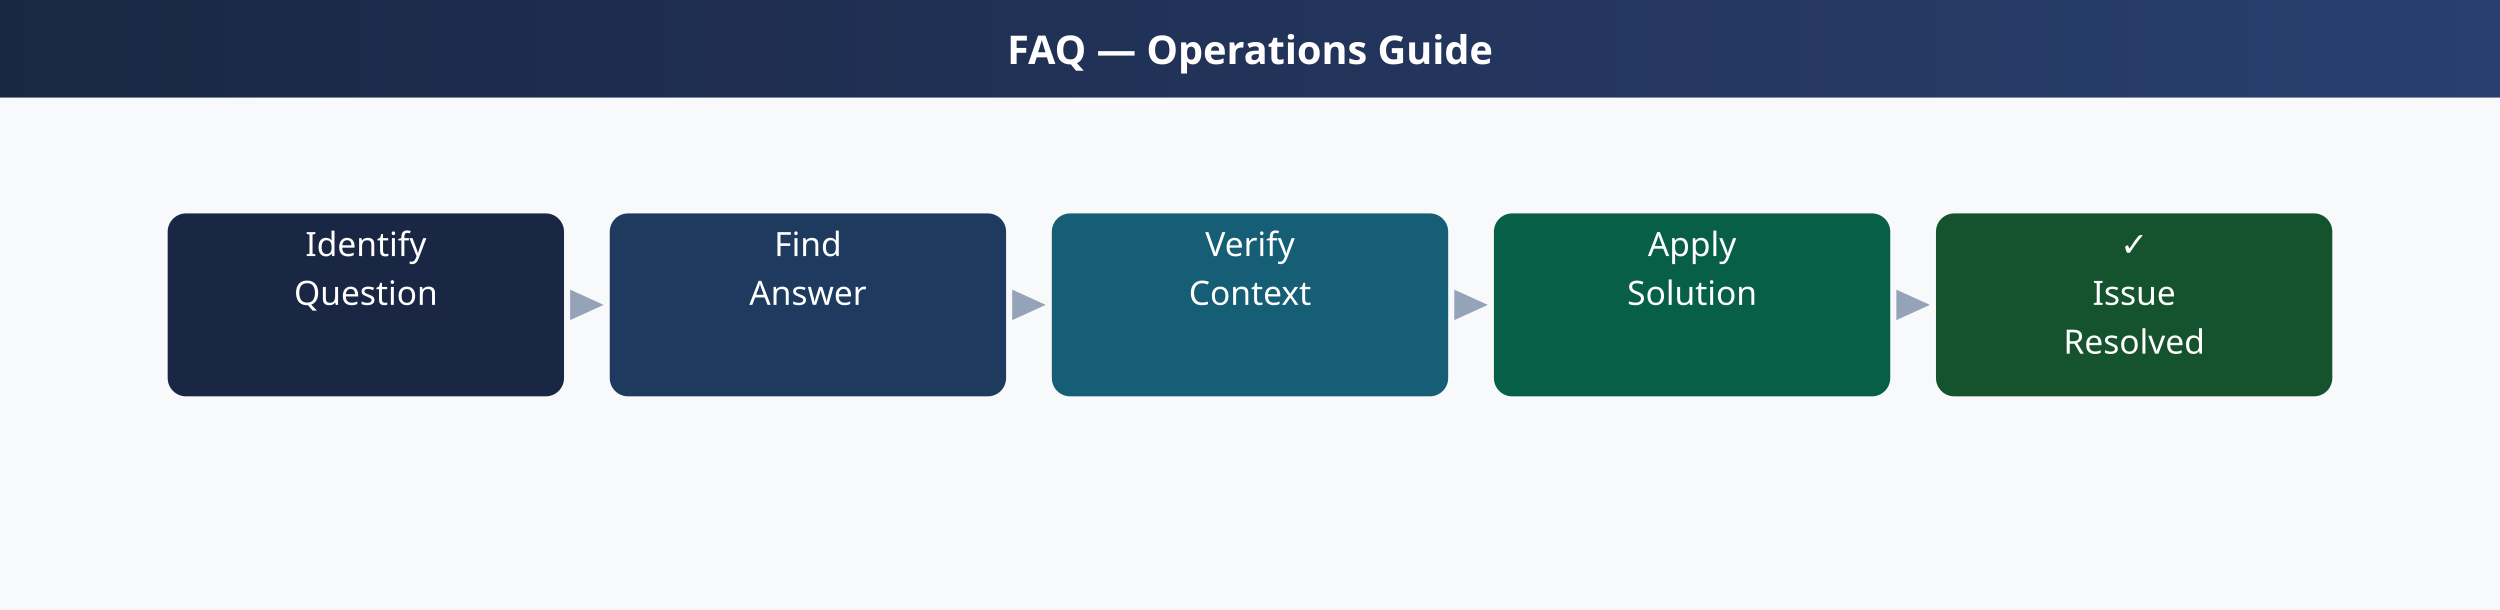
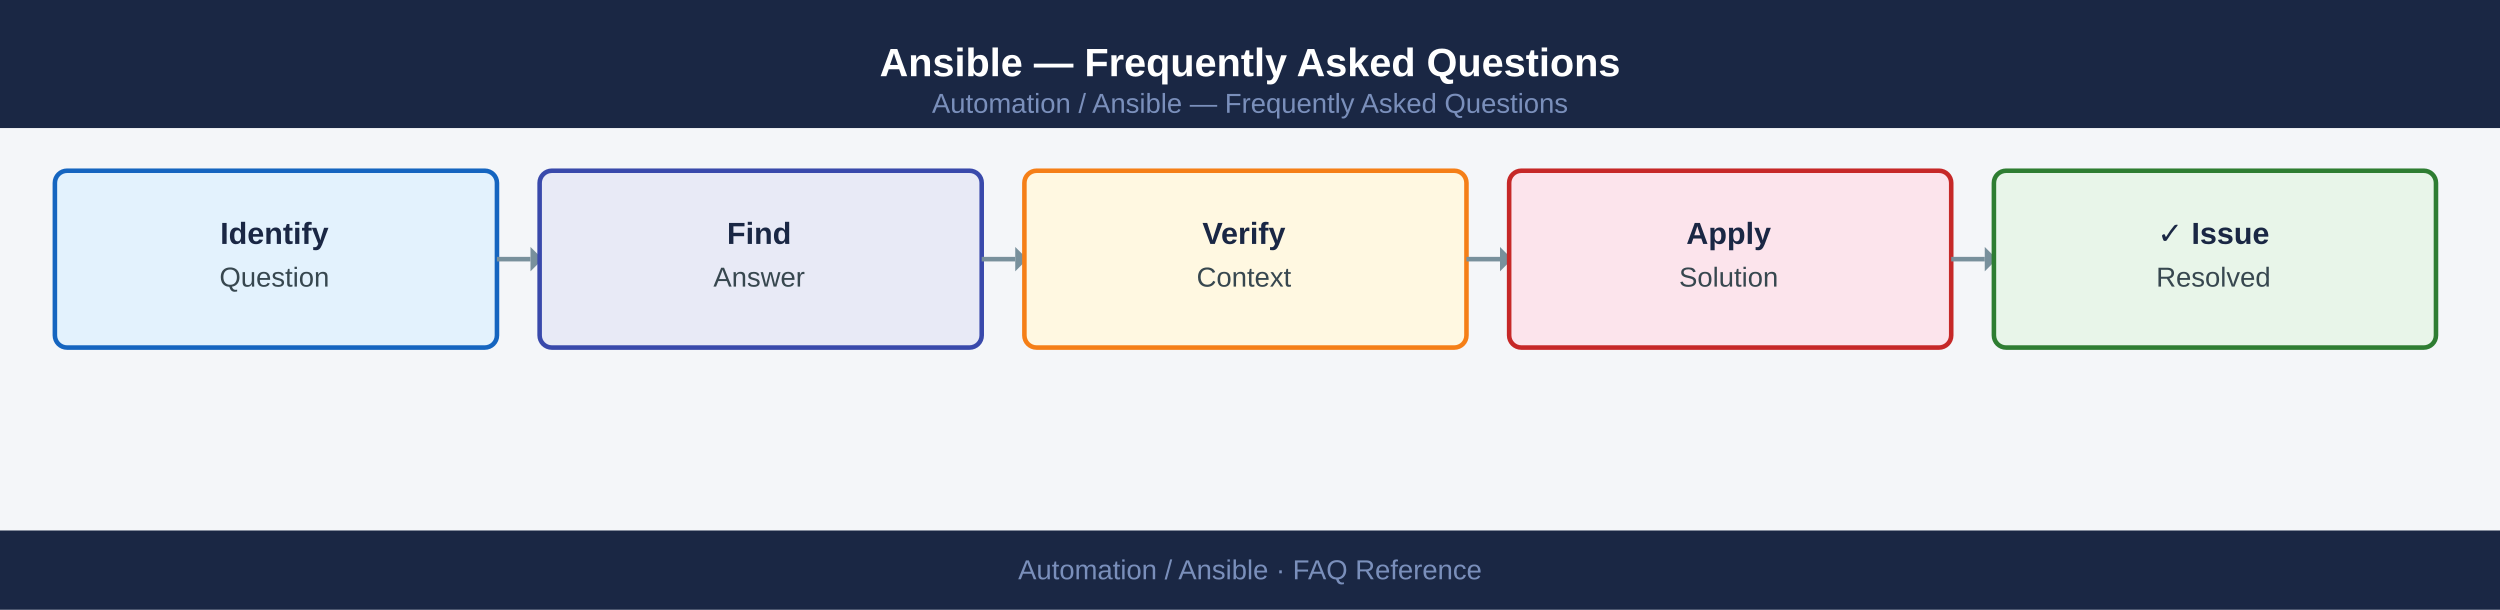
- <svg xmlns="http://www.w3.org/2000/svg" width="820" height="200">
-   <defs>
-     <linearGradient id="hdr" x1="0" y1="0" x2="1" y2="0">
-       <stop offset="0%" style="stop-color:#1a2744" />
-       <stop offset="100%" style="stop-color:#2a3f6f" />
-     </linearGradient>
-   </defs>
-   <rect width="820" height="200" fill="#f8f9fa" />
-   <rect width="820" height="32" fill="url(#hdr)" />
-   <text x="410" y="21" fill="white" font-family="sans-serif" font-size="13" font-weight="bold" text-anchor="middle">FAQ — Operations Guide</text>
-   <rect x="55" y="70" width="130" height="60" rx="6" fill="#1a2744" />
-   <text x="120" y="84" fill="white" font-family="sans-serif" font-size="11" text-anchor="middle">Identify</text>
-   <text x="120" y="100" fill="white" font-family="sans-serif" font-size="11" text-anchor="middle">Question</text>
-   <polygon points="187,95 198,100 187,105" fill="#94a3b8" />
-   <rect x="200" y="70" width="130" height="60" rx="6" fill="#1e3a5f" />
-   <text x="265" y="84" fill="white" font-family="sans-serif" font-size="11" text-anchor="middle">Find</text>
-   <text x="265" y="100" fill="white" font-family="sans-serif" font-size="11" text-anchor="middle">Answer</text>
-   <polygon points="332,95 343,100 332,105" fill="#94a3b8" />
-   <rect x="345" y="70" width="130" height="60" rx="6" fill="#155e75" />
-   <text x="410" y="84" fill="white" font-family="sans-serif" font-size="11" text-anchor="middle">Verify</text>
-   <text x="410" y="100" fill="white" font-family="sans-serif" font-size="11" text-anchor="middle">Context</text>
-   <polygon points="477,95 488,100 477,105" fill="#94a3b8" />
-   <rect x="490" y="70" width="130" height="60" rx="6" fill="#065f46" />
-   <text x="555" y="84" fill="white" font-family="sans-serif" font-size="11" text-anchor="middle">Apply</text>
-   <text x="555" y="100" fill="white" font-family="sans-serif" font-size="11" text-anchor="middle">Solution</text>
-   <polygon points="622,95 633,100 622,105" fill="#94a3b8" />
-   <rect x="635" y="70" width="130" height="60" rx="6" fill="#14532d" />
-   <text x="700" y="84" fill="white" font-family="sans-serif" font-size="11" text-anchor="middle">✓</text>
-   <text x="700" y="100" fill="white" font-family="sans-serif" font-size="11" text-anchor="middle">Issue</text>
-   <text x="700" y="116" fill="white" font-family="sans-serif" font-size="11" text-anchor="middle">Resolved</text>
+ <svg xmlns="http://www.w3.org/2000/svg" width="820" height="200" font-family="'Segoe UI',Arial,sans-serif">
+   <rect width="820" height="200" fill="#f4f6f9" />
+   <rect x="0" y="0" width="820" height="42" fill="#1a2744" />
+   <text x="410" y="25" text-anchor="middle" fill="white" font-size="13" font-weight="700">Ansible — Frequently Asked Questions</text>
+   <text x="410" y="37" text-anchor="middle" fill="#7a8fbb" font-size="9">Automation / Ansible — Frequently Asked Questions</text>
+   <rect x="18" y="56" width="145" height="58" fill="#e3f2fd" rx="4" stroke="#1565c0" stroke-width="1.5" />
+   <text x="90" y="80" text-anchor="middle" fill="#1a2744" font-size="10" font-weight="700">Identify</text>
+   <text x="90" y="94" text-anchor="middle" fill="#37474f" font-size="9">Question</text>
+   <line x1="163" y1="85" x2="174" y2="85" stroke="#78909c" stroke-width="1.5" />
+   <polygon points="174,81 178,85 174,89" fill="#78909c" />
+   <rect x="177" y="56" width="145" height="58" fill="#e8eaf6" rx="4" stroke="#3949ab" stroke-width="1.5" />
+   <text x="249" y="80" text-anchor="middle" fill="#1a2744" font-size="10" font-weight="700">Find</text>
+   <text x="249" y="94" text-anchor="middle" fill="#37474f" font-size="9">Answer</text>
+   <line x1="322" y1="85" x2="333" y2="85" stroke="#78909c" stroke-width="1.5" />
+   <polygon points="333,81 337,85 333,89" fill="#78909c" />
+   <rect x="336" y="56" width="145" height="58" fill="#fff8e1" rx="4" stroke="#f57f17" stroke-width="1.5" />
+   <text x="408" y="80" text-anchor="middle" fill="#1a2744" font-size="10" font-weight="700">Verify</text>
+   <text x="408" y="94" text-anchor="middle" fill="#37474f" font-size="9">Context</text>
+   <line x1="481" y1="85" x2="492" y2="85" stroke="#78909c" stroke-width="1.5" />
+   <polygon points="492,81 496,85 492,89" fill="#78909c" />
+   <rect x="495" y="56" width="145" height="58" fill="#fce4ec" rx="4" stroke="#c62828" stroke-width="1.5" />
+   <text x="567" y="80" text-anchor="middle" fill="#1a2744" font-size="10" font-weight="700">Apply</text>
+   <text x="567" y="94" text-anchor="middle" fill="#37474f" font-size="9">Solution</text>
+   <line x1="640" y1="85" x2="651" y2="85" stroke="#78909c" stroke-width="1.5" />
+   <polygon points="651,81 655,85 651,89" fill="#78909c" />
+   <rect x="654" y="56" width="145" height="58" fill="#e8f5e9" rx="4" stroke="#2e7d32" stroke-width="1.5" />
+   <text x="726" y="80" text-anchor="middle" fill="#1a2744" font-size="10" font-weight="700">✓ Issue</text>
+   <text x="726" y="94" text-anchor="middle" fill="#37474f" font-size="9">Resolved</text>
+   <rect x="0" y="174" width="820" height="26" fill="#1a2744" />
+   <text x="410" y="190" text-anchor="middle" fill="#7a8fbb" font-size="9">Automation / Ansible · FAQ Reference</text>
</svg>
